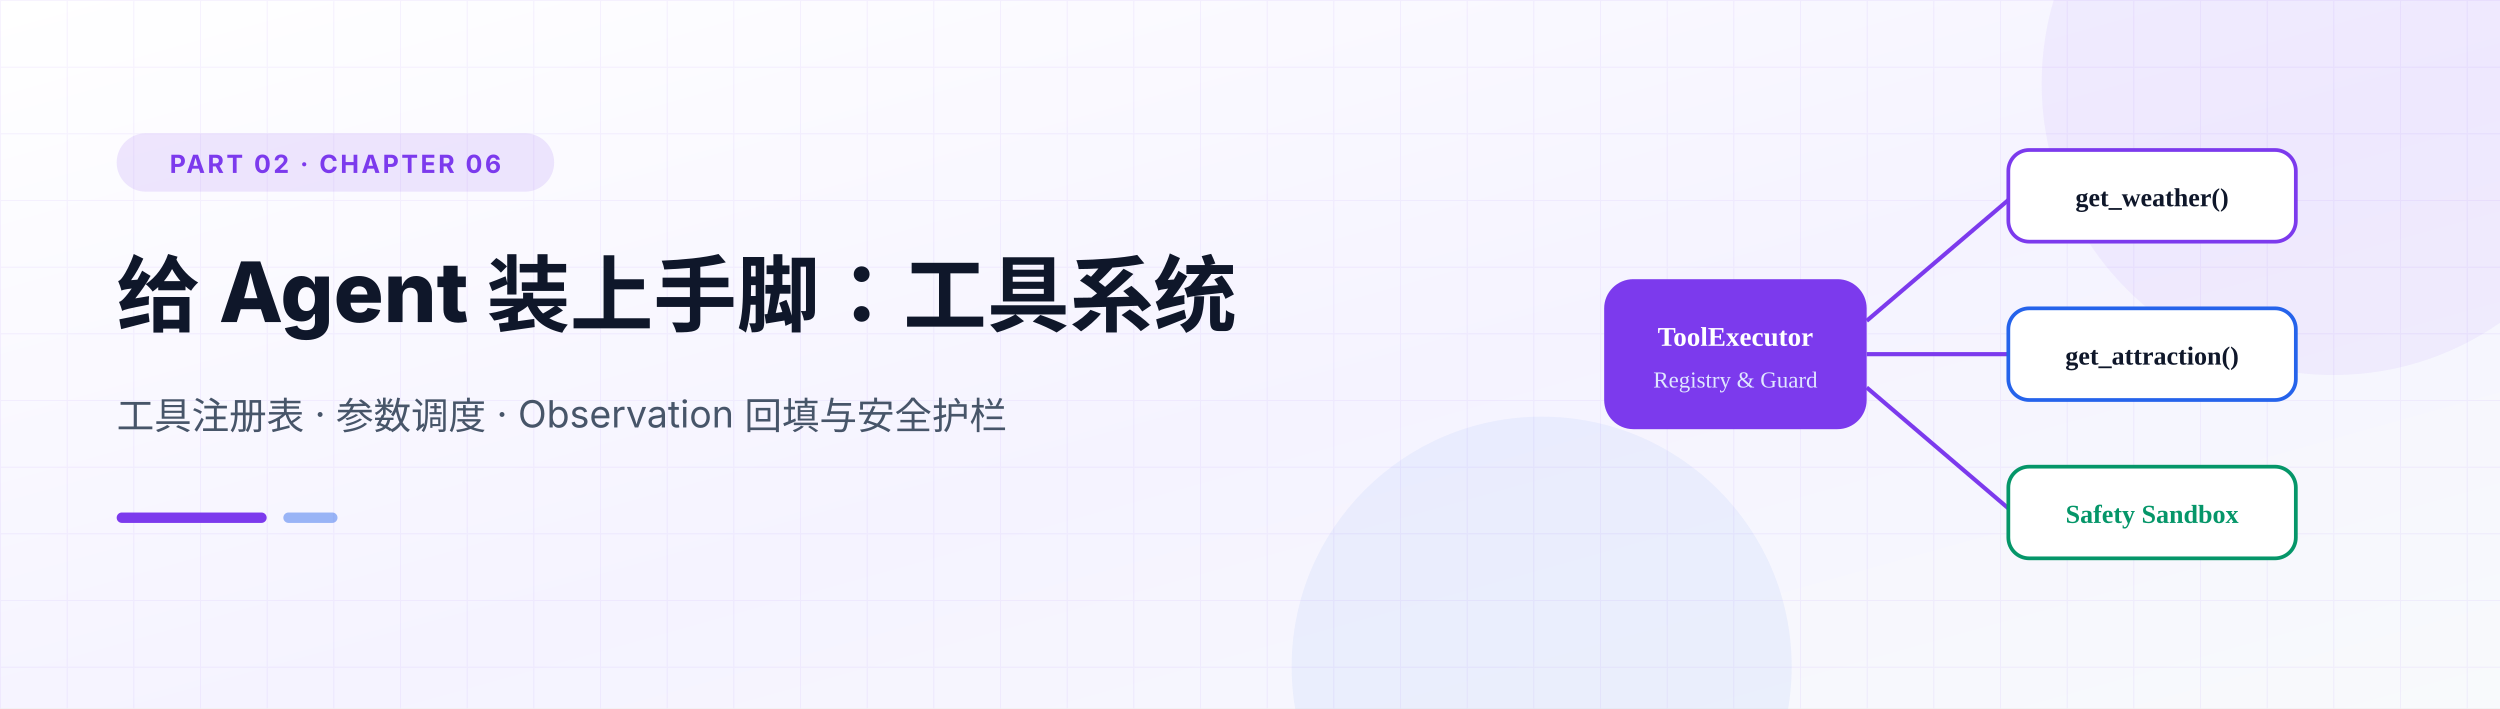
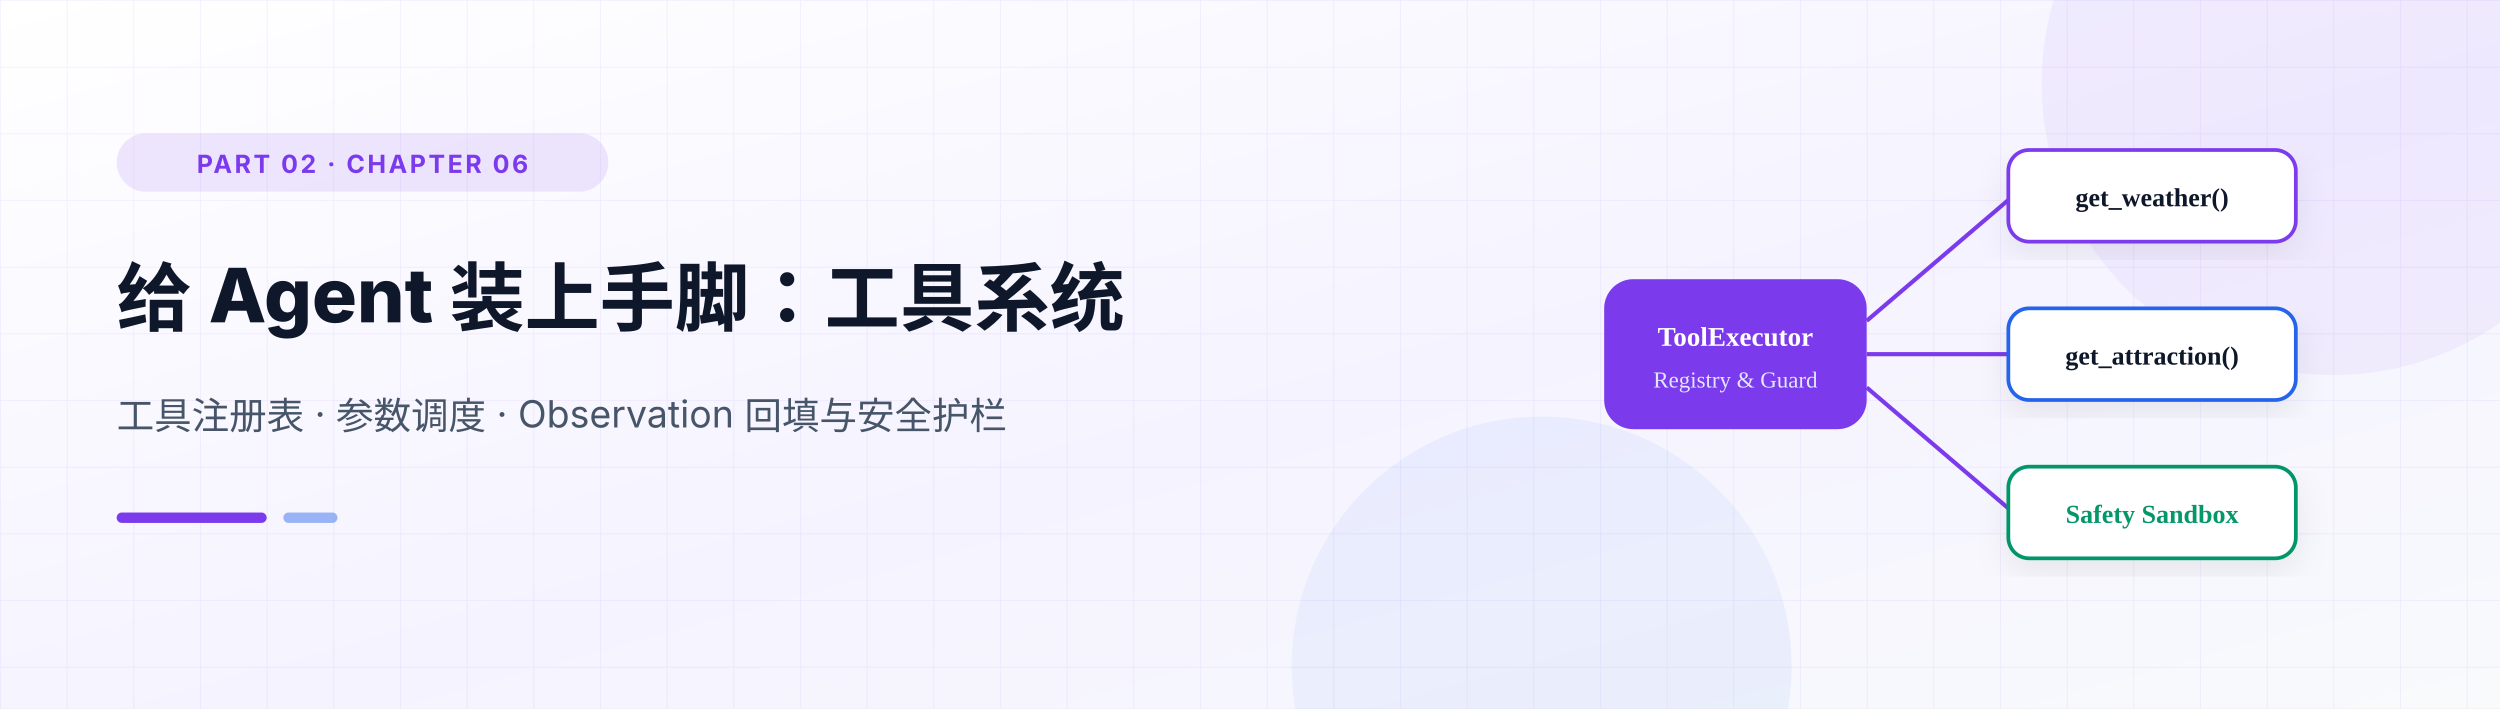
<svg xmlns="http://www.w3.org/2000/svg" viewBox="0 0 1200 340" width="1200" height="340" role="img" aria-label="给 Agent 装上手脚：工具系统">
  <defs>
    <linearGradient id="bg" x1="0" y1="0" x2="1" y2="1">
      <stop offset="0%" stop-color="#ffffff" />
      <stop offset="55%" stop-color="#f5f3ff" />
      <stop offset="100%" stop-color="#f8fafc" />
    </linearGradient>
    <pattern id="grid" width="32" height="32" patternUnits="userSpaceOnUse">
      <path d="M 32 0 L 0 0 0 32" fill="none" stroke="#7c3aed" stroke-opacity="0.06" stroke-width="1" />
    </pattern>
+     <filter id="cardShadow" x="-10%" y="-10%" width="125%" height="130%">
+       <feDropShadow dx="0" dy="6" stdDeviation="8" flood-color="#0f172a" flood-opacity="0.07" />
+     </filter>
  </defs>
  <rect width="1200" height="340" fill="url(#bg)" />
  <rect width="1200" height="340" fill="url(#grid)" />
  <circle cx="1120" cy="40" r="140" fill="#7c3aed" opacity="0.06" />
  <circle cx="740" cy="320" r="120" fill="#2563eb" opacity="0.06" />
-   <rect x="56" y="64" width="210" height="28" rx="14" fill="#7c3aed" opacity="0.12" />
-   <text x="161" y="83" text-anchor="middle" font-family="Inter, -apple-system, PingFang SC, sans-serif" font-size="12" font-weight="700" letter-spacing="1.2" fill="#7c3aed">PART 02 · CHAPTER 06</text>
-   <text x="56" y="156" font-family="Inter, -apple-system, PingFang SC, Microsoft YaHei, sans-serif" font-size="40" font-weight="800" fill="#0f172a">给 Agent 装上手脚：工具系统</text>
+   <rect x="56" y="64" width="236" height="28" rx="14" fill="#7c3aed" opacity="0.12" />
+   <text x="174" y="83" text-anchor="middle" font-family="Inter, -apple-system, PingFang SC, sans-serif" font-size="12" font-weight="700" letter-spacing="1.2" fill="#7c3aed">PART 02 · CHAPTER 06</text>
+   <text x="56" y="156" font-family="Inter, -apple-system, PingFang SC, Microsoft YaHei, sans-serif" font-size="36" font-weight="800" fill="#0f172a">给 Agent 装上手脚：工具系统</text>
  <text x="56" y="206" font-family="Inter, -apple-system, PingFang SC, Microsoft YaHei, sans-serif" font-size="18" fill="#475569">工具注册表 · 参数调度 · Observation 回填与安全护栏</text>
  <rect x="56" y="246" width="72" height="5" rx="2.5" fill="#7c3aed" />
  <rect x="136" y="246" width="26" height="5" rx="2.5" fill="#2563eb" opacity="0.45" />
  <rect x="770" y="134" width="126" height="72" rx="14" fill="#7c3aed" />
  <text x="833" y="166" text-anchor="middle" font-size="13" font-weight="700" fill="#fff">ToolExecutor</text>
  <text x="833" y="186" text-anchor="middle" font-size="11" fill="#e0e7ff">Registry &amp; Guard</text>
  <line x1="896" y1="154" x2="964" y2="96" stroke="#7c3aed" stroke-width="2" />
  <line x1="896" y1="170" x2="964" y2="170" stroke="#7c3aed" stroke-width="2" />
  <line x1="896" y1="186" x2="964" y2="244" stroke="#7c3aed" stroke-width="2" />
-   <rect x="964" y="72" width="138" height="44" rx="10" fill="#fff" stroke="#7c3aed" stroke-width="1.8" />
+   <rect x="964" y="72" width="138" height="44" rx="10" fill="#fff" stroke="#7c3aed" stroke-width="1.8" filter="url(#cardShadow)" />
  <text x="1033" y="99" text-anchor="middle" font-size="12.5" font-weight="600" fill="#0f172a">get_weather()</text>
-   <rect x="964" y="148" width="138" height="44" rx="10" fill="#fff" stroke="#2563eb" stroke-width="1.8" />
+   <rect x="964" y="148" width="138" height="44" rx="10" fill="#fff" stroke="#2563eb" stroke-width="1.8" filter="url(#cardShadow)" />
  <text x="1033" y="175" text-anchor="middle" font-size="12.5" font-weight="600" fill="#0f172a">get_attraction()</text>
-   <rect x="964" y="224" width="138" height="44" rx="10" fill="#fff" stroke="#059669" stroke-width="1.8" />
+   <rect x="964" y="224" width="138" height="44" rx="10" fill="#fff" stroke="#059669" stroke-width="1.8" filter="url(#cardShadow)" />
  <text x="1033" y="251" text-anchor="middle" font-size="12.5" font-weight="600" fill="#059669">Safety Sandbox</text>
</svg>
